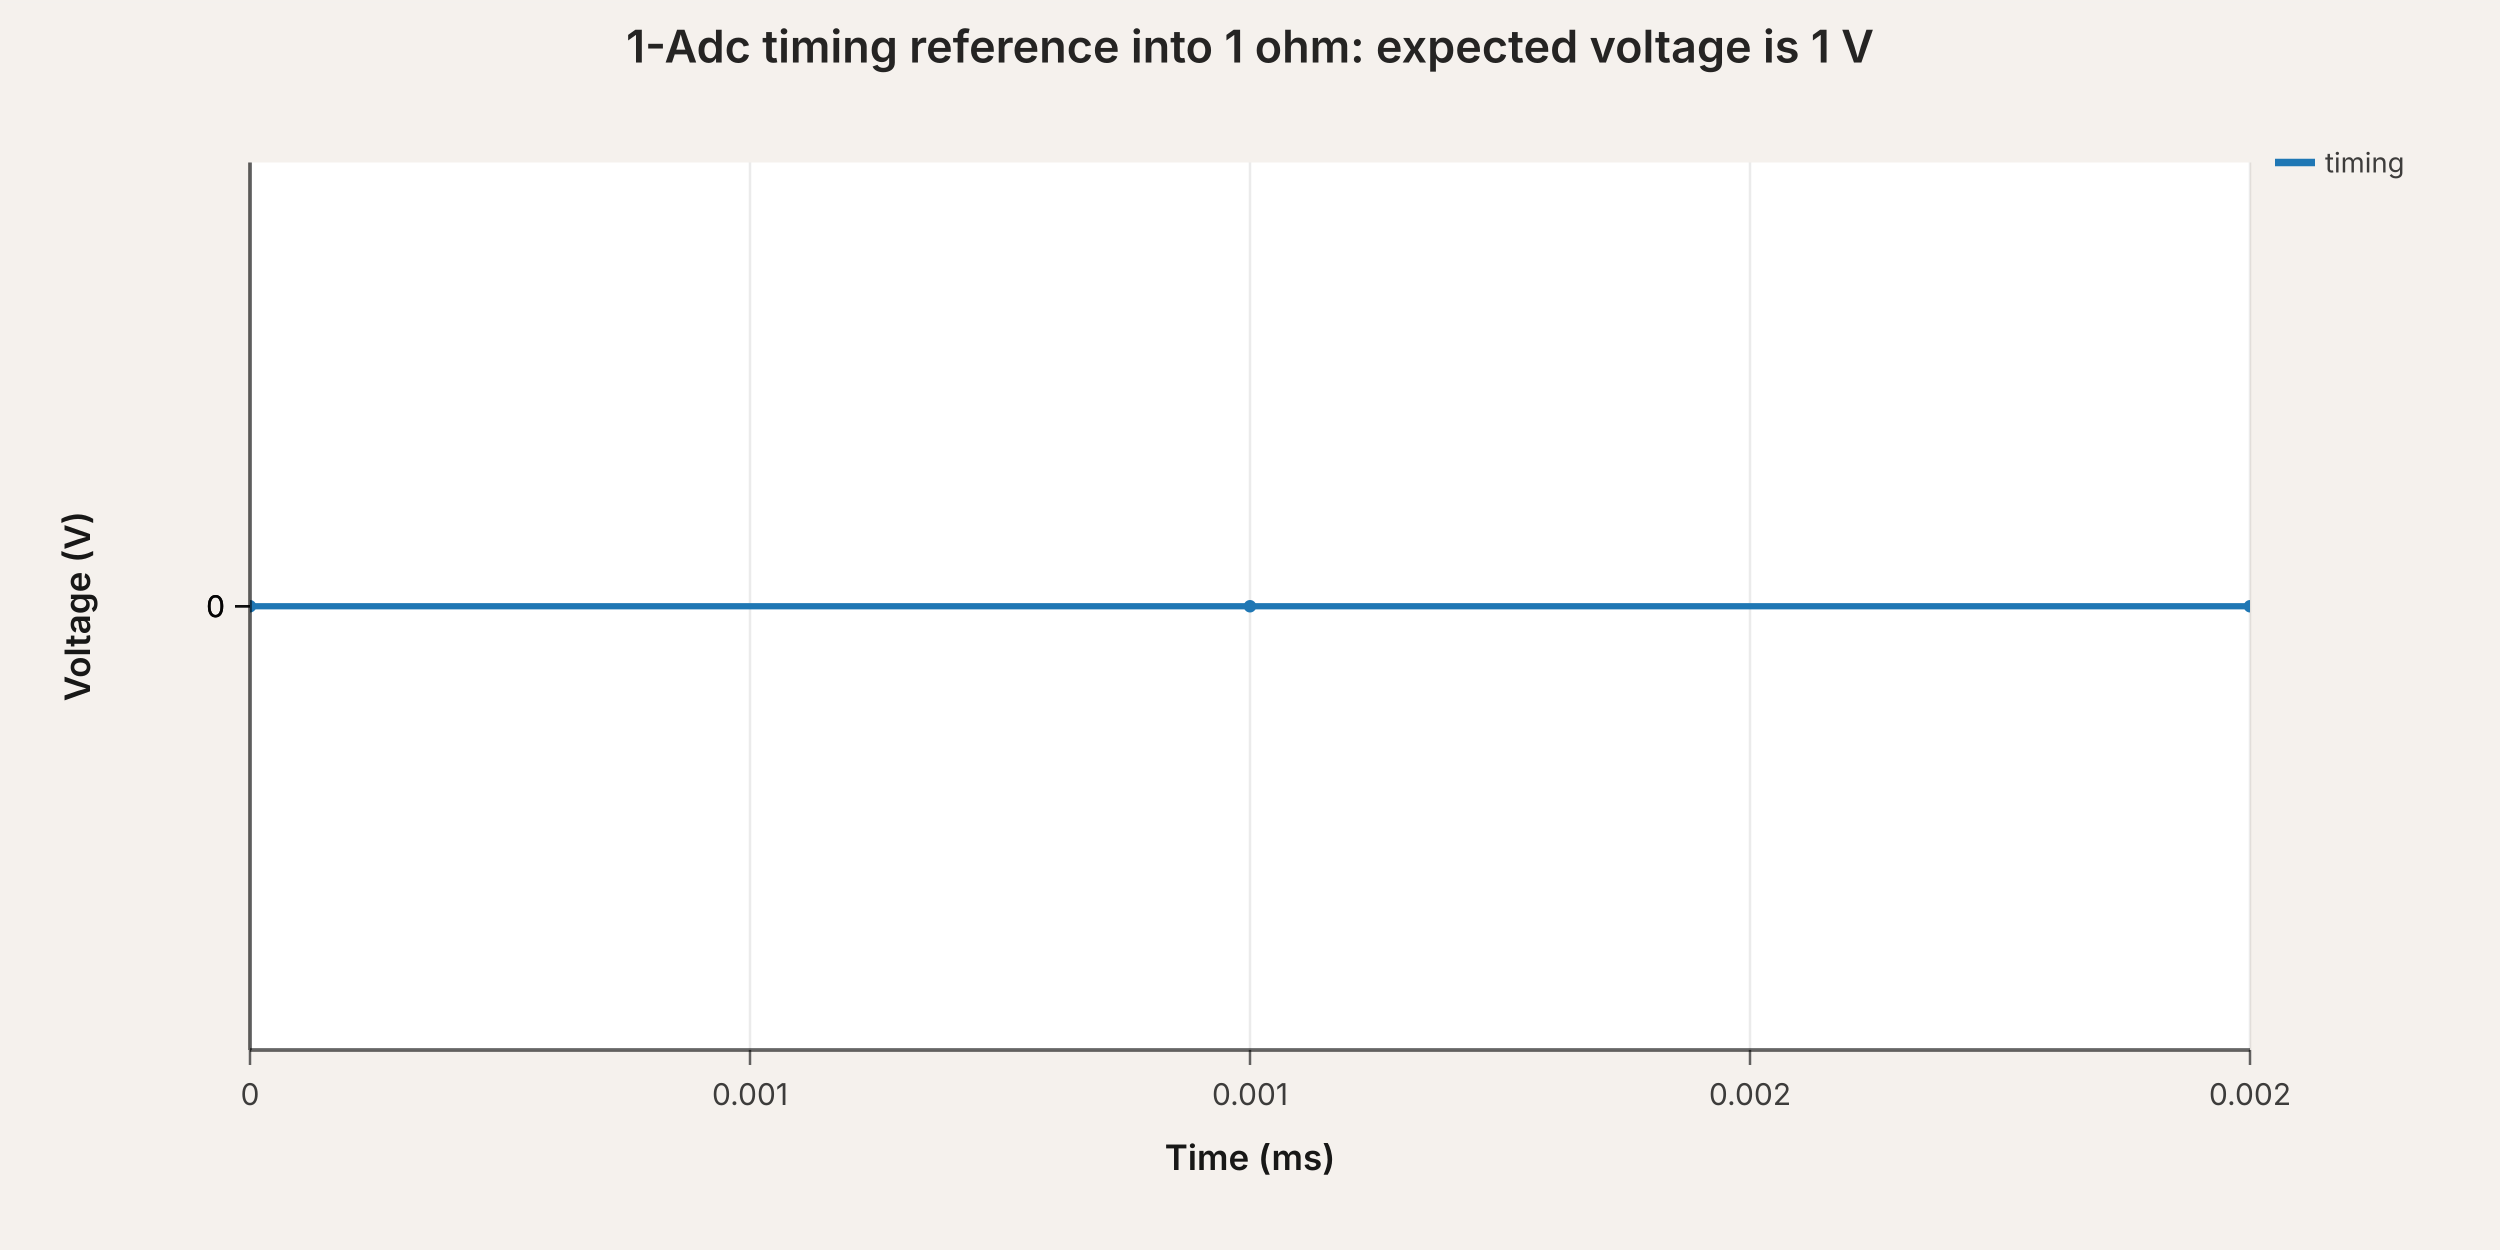
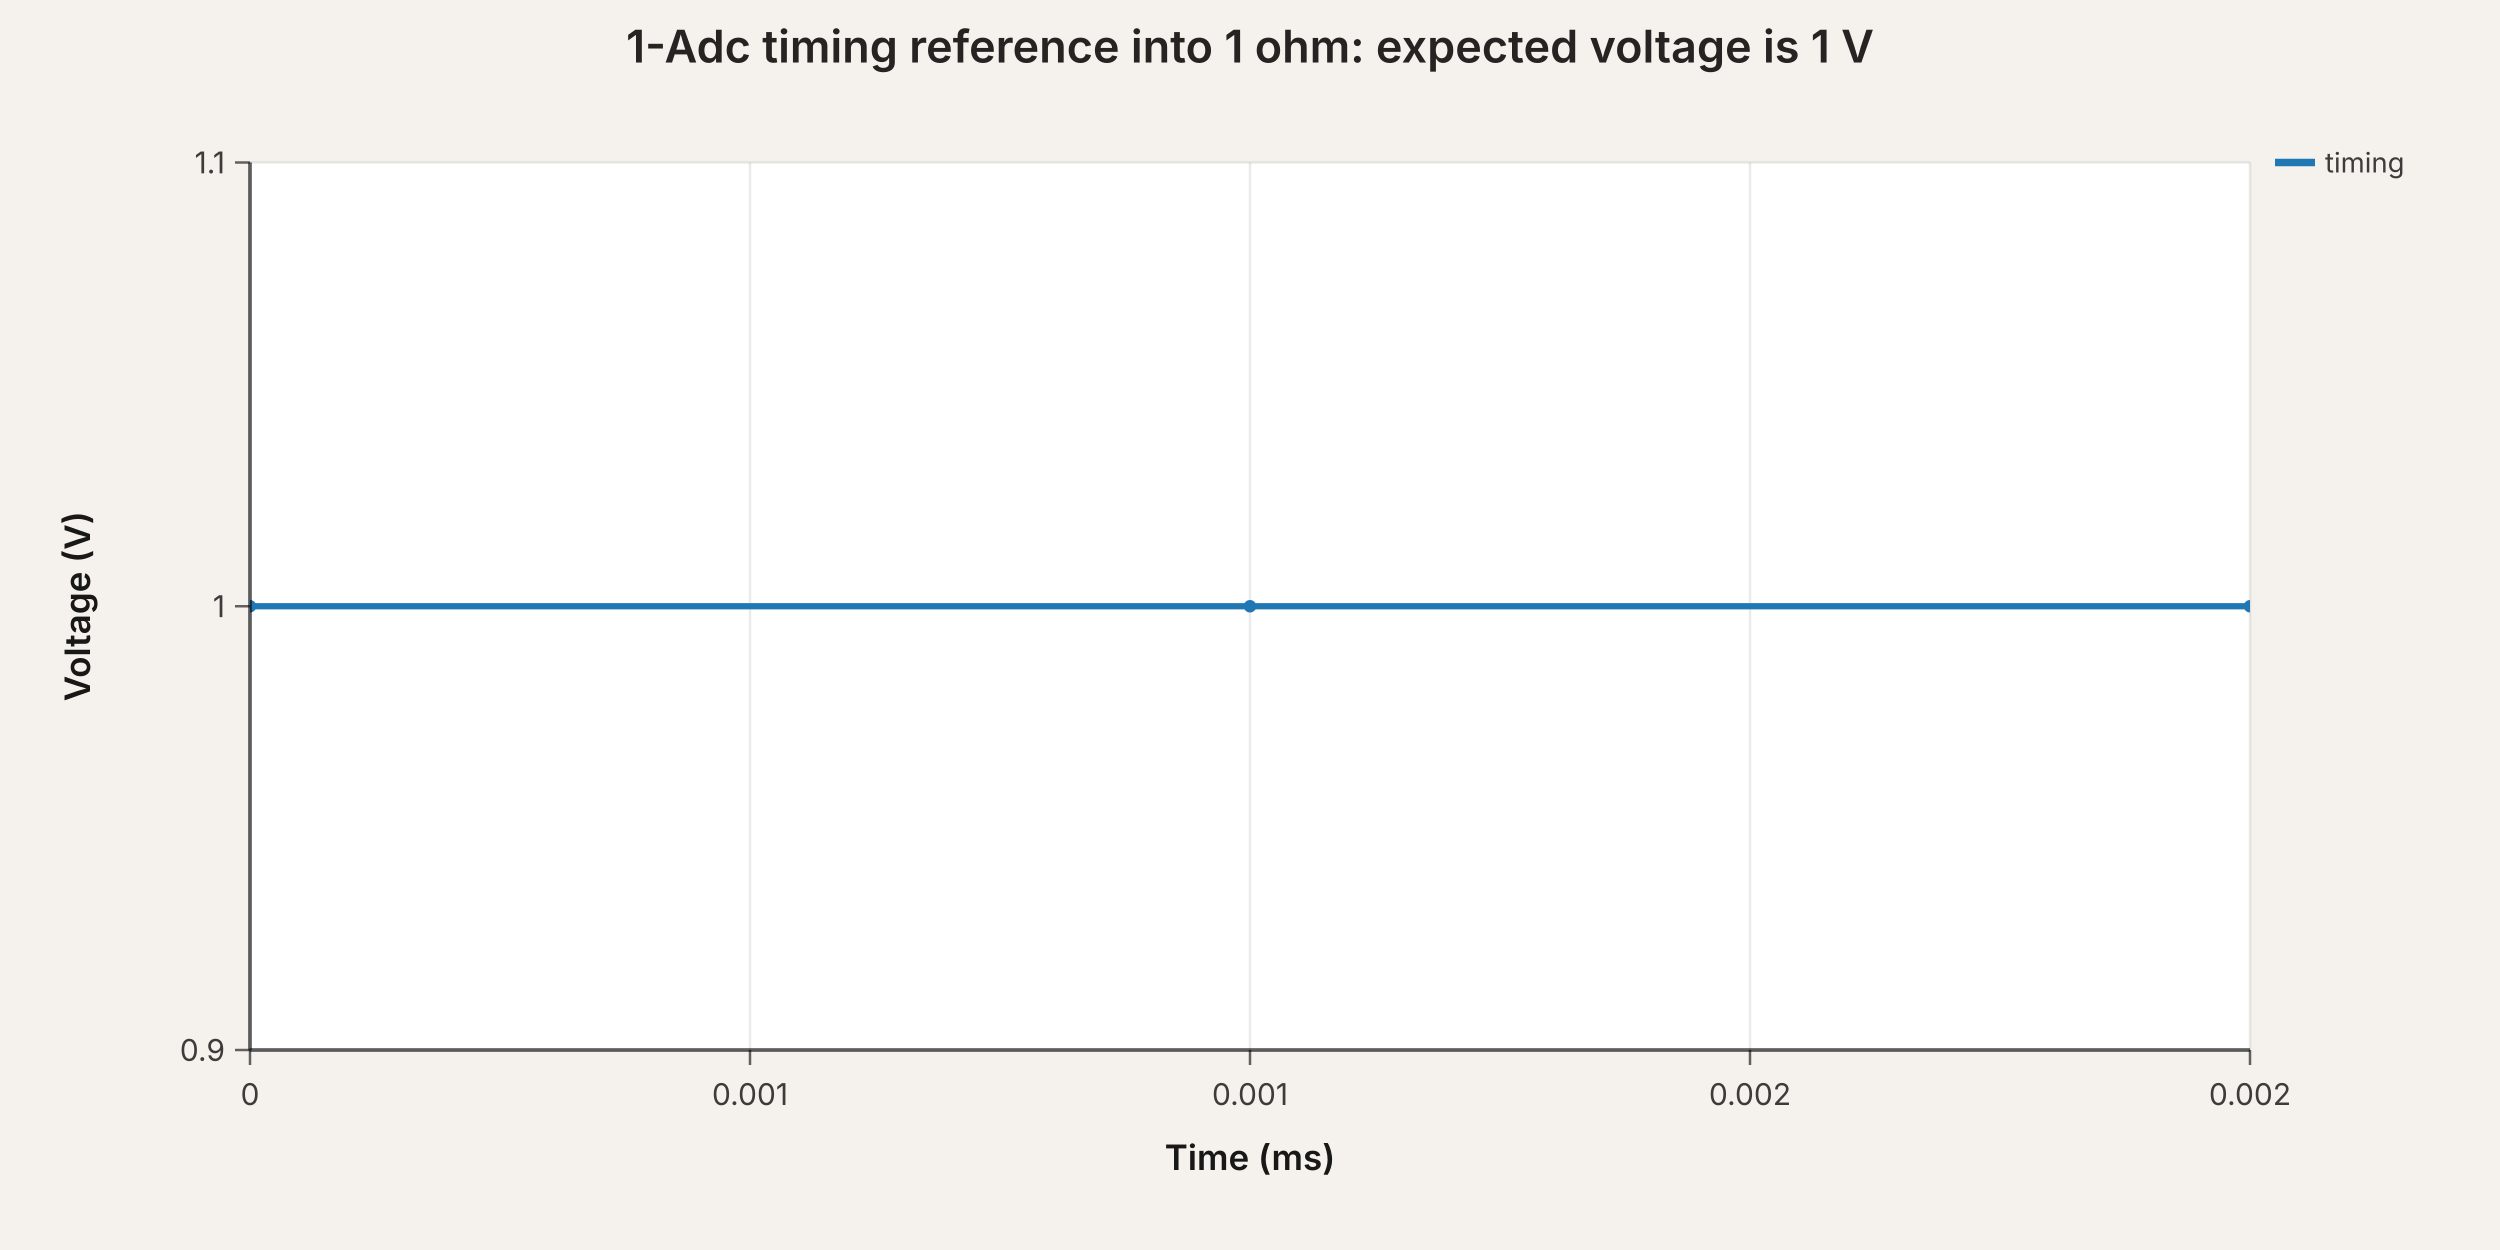
<svg xmlns="http://www.w3.org/2000/svg" width="1000" height="500" viewBox="0 0 1000 500" data-simulation-experiment-id="snapshot_experiment">
  <svg class="tscircuit-schematic" width="1000" height="1" style="background-color: rgb(245, 241, 237)" data-real-to-screen-transform="matrix(0.3333333333,0,0,-0.3333333333,500,0.5)" x="0" y="0">
    <style>
              .boundary { fill: rgb(245, 241, 237); }
              .schematic-boundary { fill: none; stroke: #fff; }
              .component { fill: none; stroke: rgb(132, 0, 0); }
              .chip { fill: rgb(255, 255, 194); stroke: rgb(132, 0, 0); }
              .component-pin { fill: none; stroke: rgb(132, 0, 0); }
              .text { font-family: sans-serif; fill: rgb(0, 150, 0); }
              .pin-number { fill: rgb(169, 0, 0); }
              .port-label { fill: rgb(0, 100, 100); }
              .component-name { fill: rgb(0, 100, 100); }
              
            </style>
    <rect class="boundary" x="0" y="0" width="1000" height="1" />
  </svg>
  <svg width="1000" height="499" style="background-color: rgb(245, 241, 237)" viewBox="0 0 1000 499" data-simulation-experiment-id="snapshot_experiment" data-simulation-experiment-name="1-Adc timing reference into 1 ohm: expected voltage is 1 V" x="0" y="1">
    <style>
:root { color-scheme: light; }
svg { font-family: 'Inter', 'Helvetica Neue', Arial, sans-serif; }
.background { fill: rgb(245, 241, 237); }
.plot-background { fill: #ffffff; }
.grid-line { stroke: rgba(0, 0, 0, 0.08); stroke-width: 1; }
.axis { stroke: rgba(0, 0, 0, 0.6); stroke-width: 1.5; }
.axis-tick { stroke: rgba(0, 0, 0, 0.6); stroke-width: 1; }
.axis-label { fill: rgba(0, 0, 0, 0.75); font-size: 12px; }
.axis-title { fill: rgba(0, 0, 0, 0.9); font-size: 14px; font-weight: 600; }
.legend-label { fill: rgba(0, 0, 0, 0.75); font-size: 11px; }
.legend-line { stroke-width: 3; }
.scope-channel-card { fill: #ffffff; stroke: rgba(0, 0, 0, 0.22); stroke-width: 1; }
.scope-channel-header-text { fill: #ffffff; font-size: 14px; font-weight: 700; }
.scope-channel-detail { fill: rgba(0, 0, 0, 0.42); font-size: 14px; }
.simulation-line { fill: none; stroke-width: 2.5; }
.simulation-point { stroke-width: 0; }
.chart-title { fill: rgba(0, 0, 0, 0.85); font-size: 18px; font-weight: 600; }
</style>
    <rect class="background" x="0" y="0" width="1000" height="499" />
    <defs>
      <clipPath id="simulation-graph-snapshot_experiment">
        <rect x="100" y="64" width="800" height="355" />
      </clipPath>
    </defs>
    <rect class="plot-background" x="100" y="64" width="800" height="355" />
    <g class="grid">
      <line class="grid-line grid-line-x" x1="100" y1="64" x2="100" y2="419" />
      <line class="grid-line grid-line-x" x1="300" y1="64" x2="300" y2="419" />
      <line class="grid-line grid-line-x" x1="500" y1="64" x2="500" y2="419" />
      <line class="grid-line grid-line-x" x1="700" y1="64" x2="700" y2="419" />
      <line class="grid-line grid-line-x" x1="900" y1="64" x2="900" y2="419" />
+       <line class="grid-line grid-line-y" x1="100" y1="419" x2="900" y2="419" />
      <line class="grid-line grid-line-y" x1="100" y1="241.5" x2="900" y2="241.5" />
-       <line class="grid-line grid-line-y" x1="100" y1="241.5" x2="900" y2="241.5" />
-       <line class="grid-line grid-line-y" x1="100" y1="241.5" x2="900" y2="241.5" />
+       <line class="grid-line grid-line-y" x1="100" y1="64" x2="900" y2="64" />
    </g>
    <g class="data-series">
      <path class="simulation-line" d="M 100 241.5 L 500 241.5 L 900 241.5" stroke="#1f77b4" clip-path="url(#simulation-graph-snapshot_experiment)" data-simulation-transient-voltage-graph-id="simulation_graph_0_timing" stroke-dasharray="4 8" stroke-dashoffset="0" />
      <path class="simulation-line" d="M 100 241.5 L 500 241.5 L 900 241.5" stroke="#1f77b4" clip-path="url(#simulation-graph-snapshot_experiment)" data-simulation-transient-voltage-graph-id="simulation_graph_0_timing" stroke-dasharray="4 8" stroke-dashoffset="4" />
      <path class="simulation-line" d="M 100 241.5 L 500 241.5 L 900 241.5" stroke="#1f77b4" clip-path="url(#simulation-graph-snapshot_experiment)" data-simulation-transient-voltage-graph-id="simulation_graph_0_timing" stroke-dasharray="4 8" stroke-dashoffset="8" />
      <circle class="simulation-point" cx="100" cy="241.5" r="2.5" fill="#1f77b4" clip-path="url(#simulation-graph-snapshot_experiment)" />
      <circle class="simulation-point" cx="500" cy="241.5" r="2.5" fill="#1f77b4" clip-path="url(#simulation-graph-snapshot_experiment)" />
      <circle class="simulation-point" cx="900" cy="241.5" r="2.5" fill="#1f77b4" clip-path="url(#simulation-graph-snapshot_experiment)" />
    </g>
    <g class="axes">
      <line class="axis axis-x" x1="100" y1="419" x2="900" y2="419" />
      <line class="axis axis-y" x1="100" y1="64" x2="100" y2="419" />
      <line class="axis-tick axis-tick-x" x1="100" y1="419" x2="100" y2="425" />
      <text class="axis-label axis-label-x" x="100" y="441" text-anchor="middle">0</text>
      <line class="axis-tick axis-tick-x" x1="300" y1="419" x2="300" y2="425" />
      <text class="axis-label axis-label-x" x="300" y="441" text-anchor="middle">0.001</text>
      <line class="axis-tick axis-tick-x" x1="500" y1="419" x2="500" y2="425" />
      <text class="axis-label axis-label-x" x="500" y="441" text-anchor="middle">0.001</text>
      <line class="axis-tick axis-tick-x" x1="700" y1="419" x2="700" y2="425" />
      <text class="axis-label axis-label-x" x="700" y="441" text-anchor="middle">0.002</text>
      <line class="axis-tick axis-tick-x" x1="900" y1="419" x2="900" y2="425" />
      <text class="axis-label axis-label-x" x="900" y="441" text-anchor="middle">0.002</text>
+       <line class="axis-tick axis-tick-y" x1="94" y1="419" x2="100" y2="419" />
+       <text class="axis-label axis-label-y" x="90" y="419" text-anchor="end" dominant-baseline="middle">0.9</text>
      <line class="axis-tick axis-tick-y" x1="94" y1="241.5" x2="100" y2="241.5" />
-       <text class="axis-label axis-label-y" x="90" y="241.5" text-anchor="end" dominant-baseline="middle">0</text>
-       <line class="axis-tick axis-tick-y" x1="94" y1="241.5" x2="100" y2="241.5" />
-       <text class="axis-label axis-label-y" x="90" y="241.5" text-anchor="end" dominant-baseline="middle">0</text>
-       <line class="axis-tick axis-tick-y" x1="94" y1="241.5" x2="100" y2="241.5" />
-       <text class="axis-label axis-label-y" x="90" y="241.5" text-anchor="end" dominant-baseline="middle">0</text>
+       <text class="axis-label axis-label-y" x="90" y="241.5" text-anchor="end" dominant-baseline="middle">1</text>
+       <line class="axis-tick axis-tick-y" x1="94" y1="64" x2="100" y2="64" />
+       <text class="axis-label axis-label-y" x="90" y="64" text-anchor="end" dominant-baseline="middle">1.1</text>
      <text class="axis-title axis-title-y" x="36" y="241.5" transform="rotate(-90 36 241.5)" text-anchor="middle">Voltage (V)</text>
      <text class="axis-title axis-title-x" x="500" y="467" text-anchor="middle">Time (ms)</text>
    </g>
    <g class="legend">
      <g class="legend-item" transform="translate(910 64)">
        <line class="legend-line" x1="0" y1="0" x2="16" y2="0" stroke="#1f77b4" />
        <text class="legend-label" x="20" y="0" dominant-baseline="middle">
          <tspan x="20" dy="0">timing</tspan>
        </text>
      </g>
    </g>
    <text class="chart-title" x="500" y="24" text-anchor="middle">1-Adc timing reference into 1 ohm: expected voltage is 1 V</text>
  </svg>
</svg>
